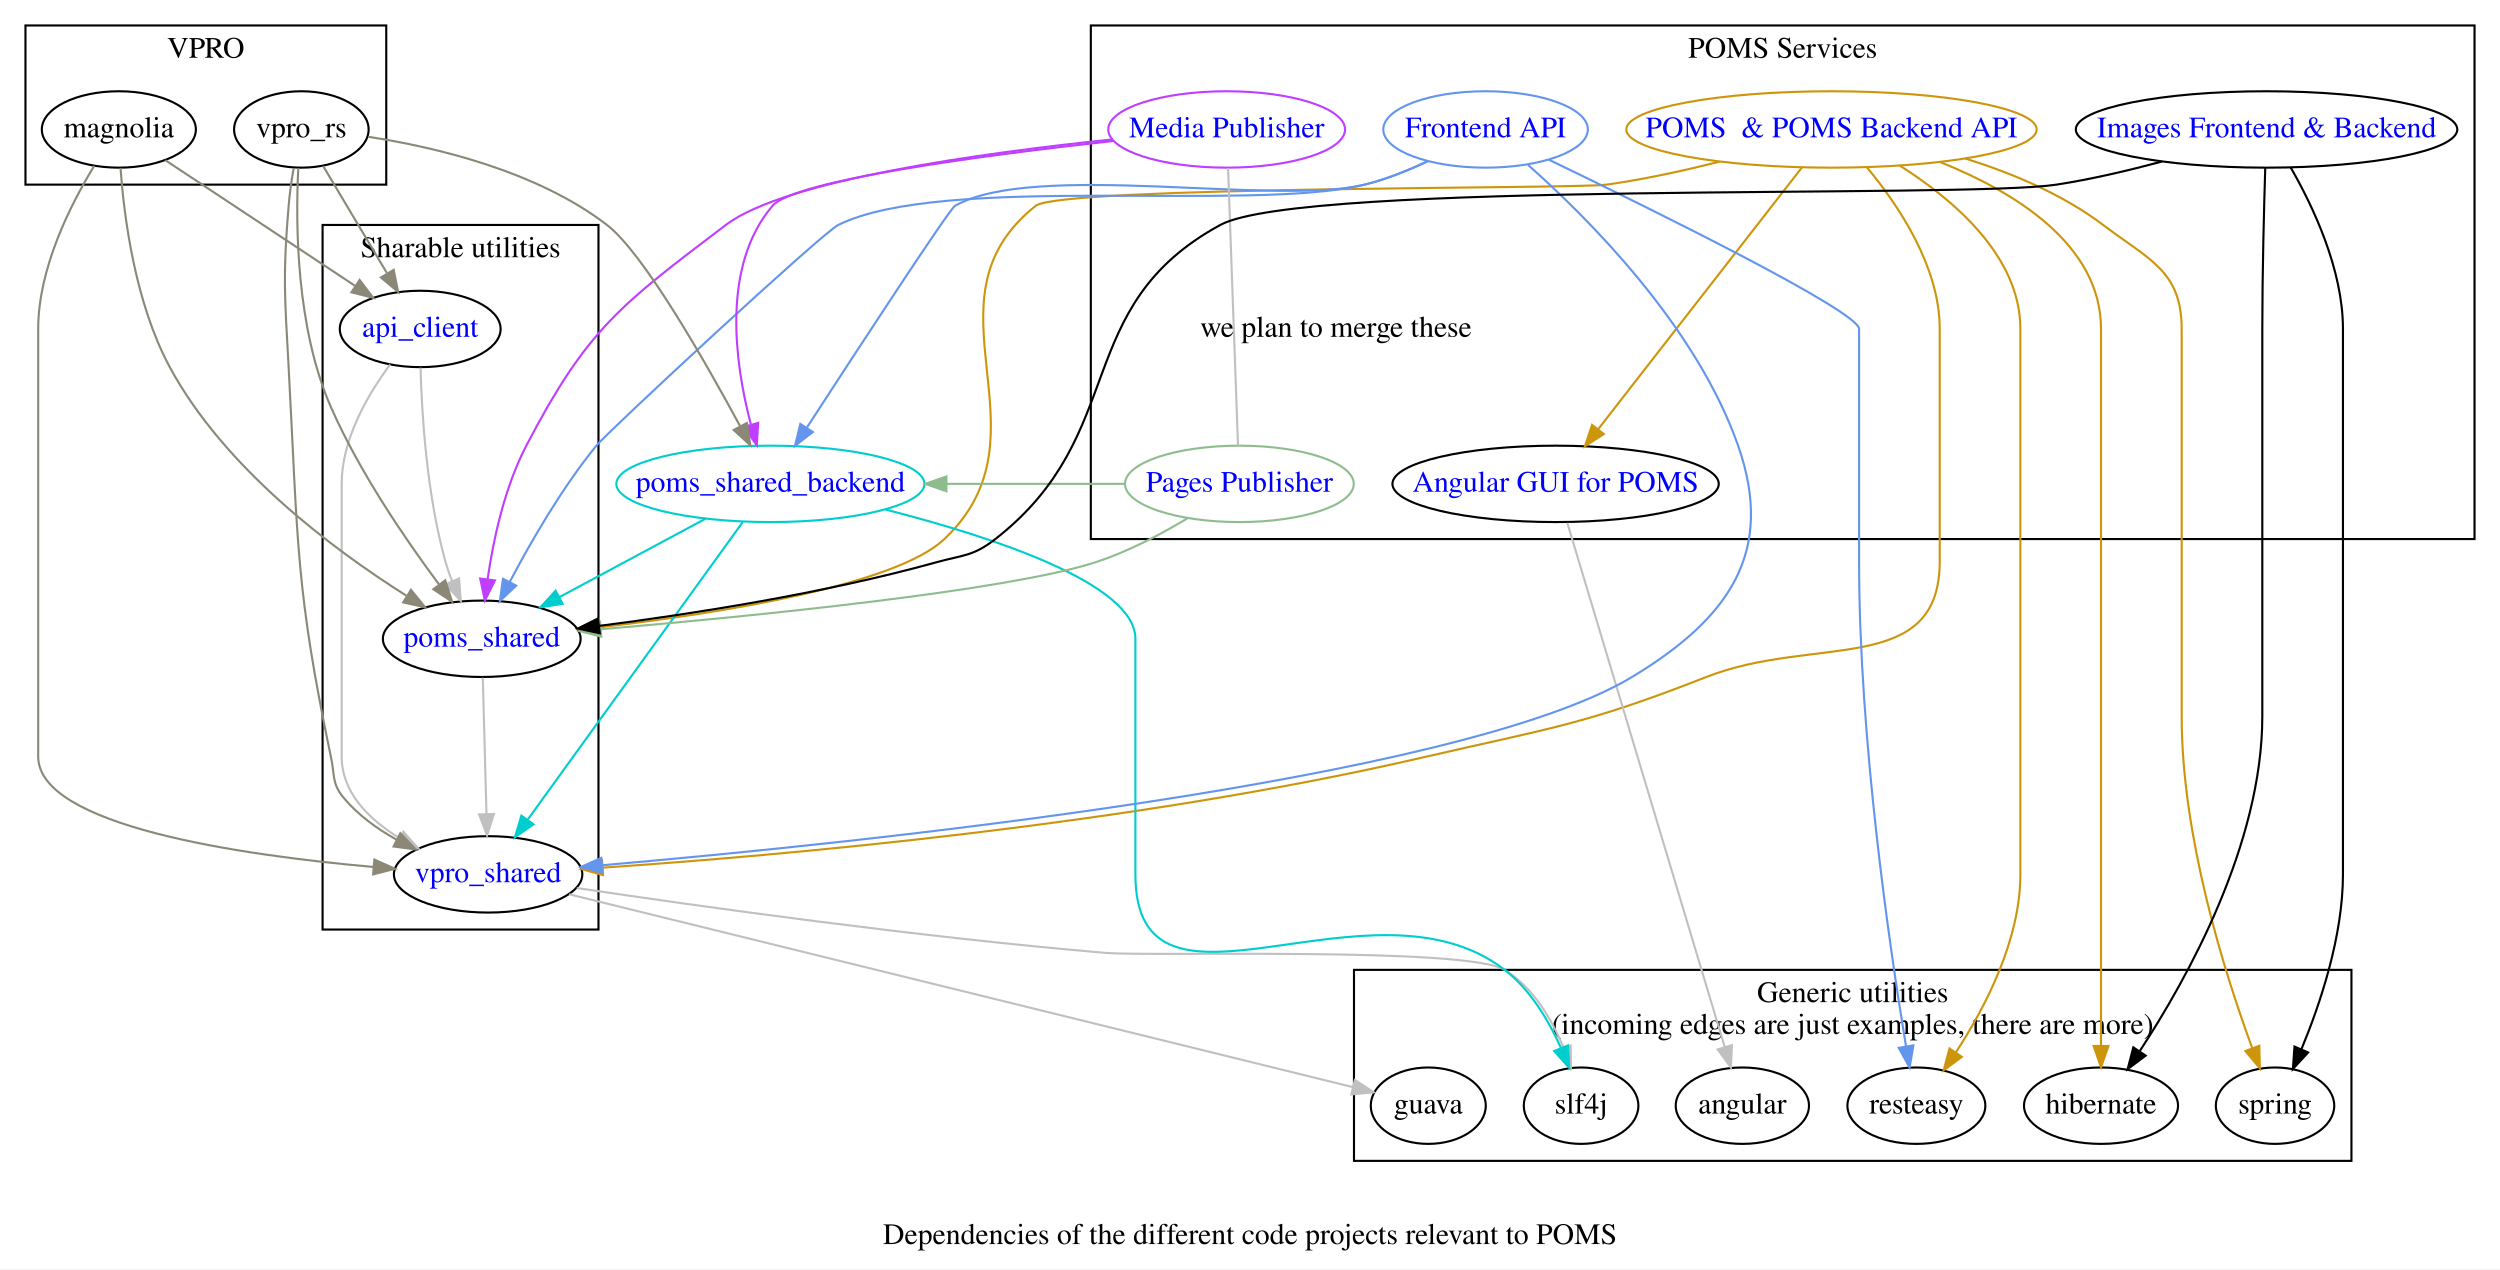
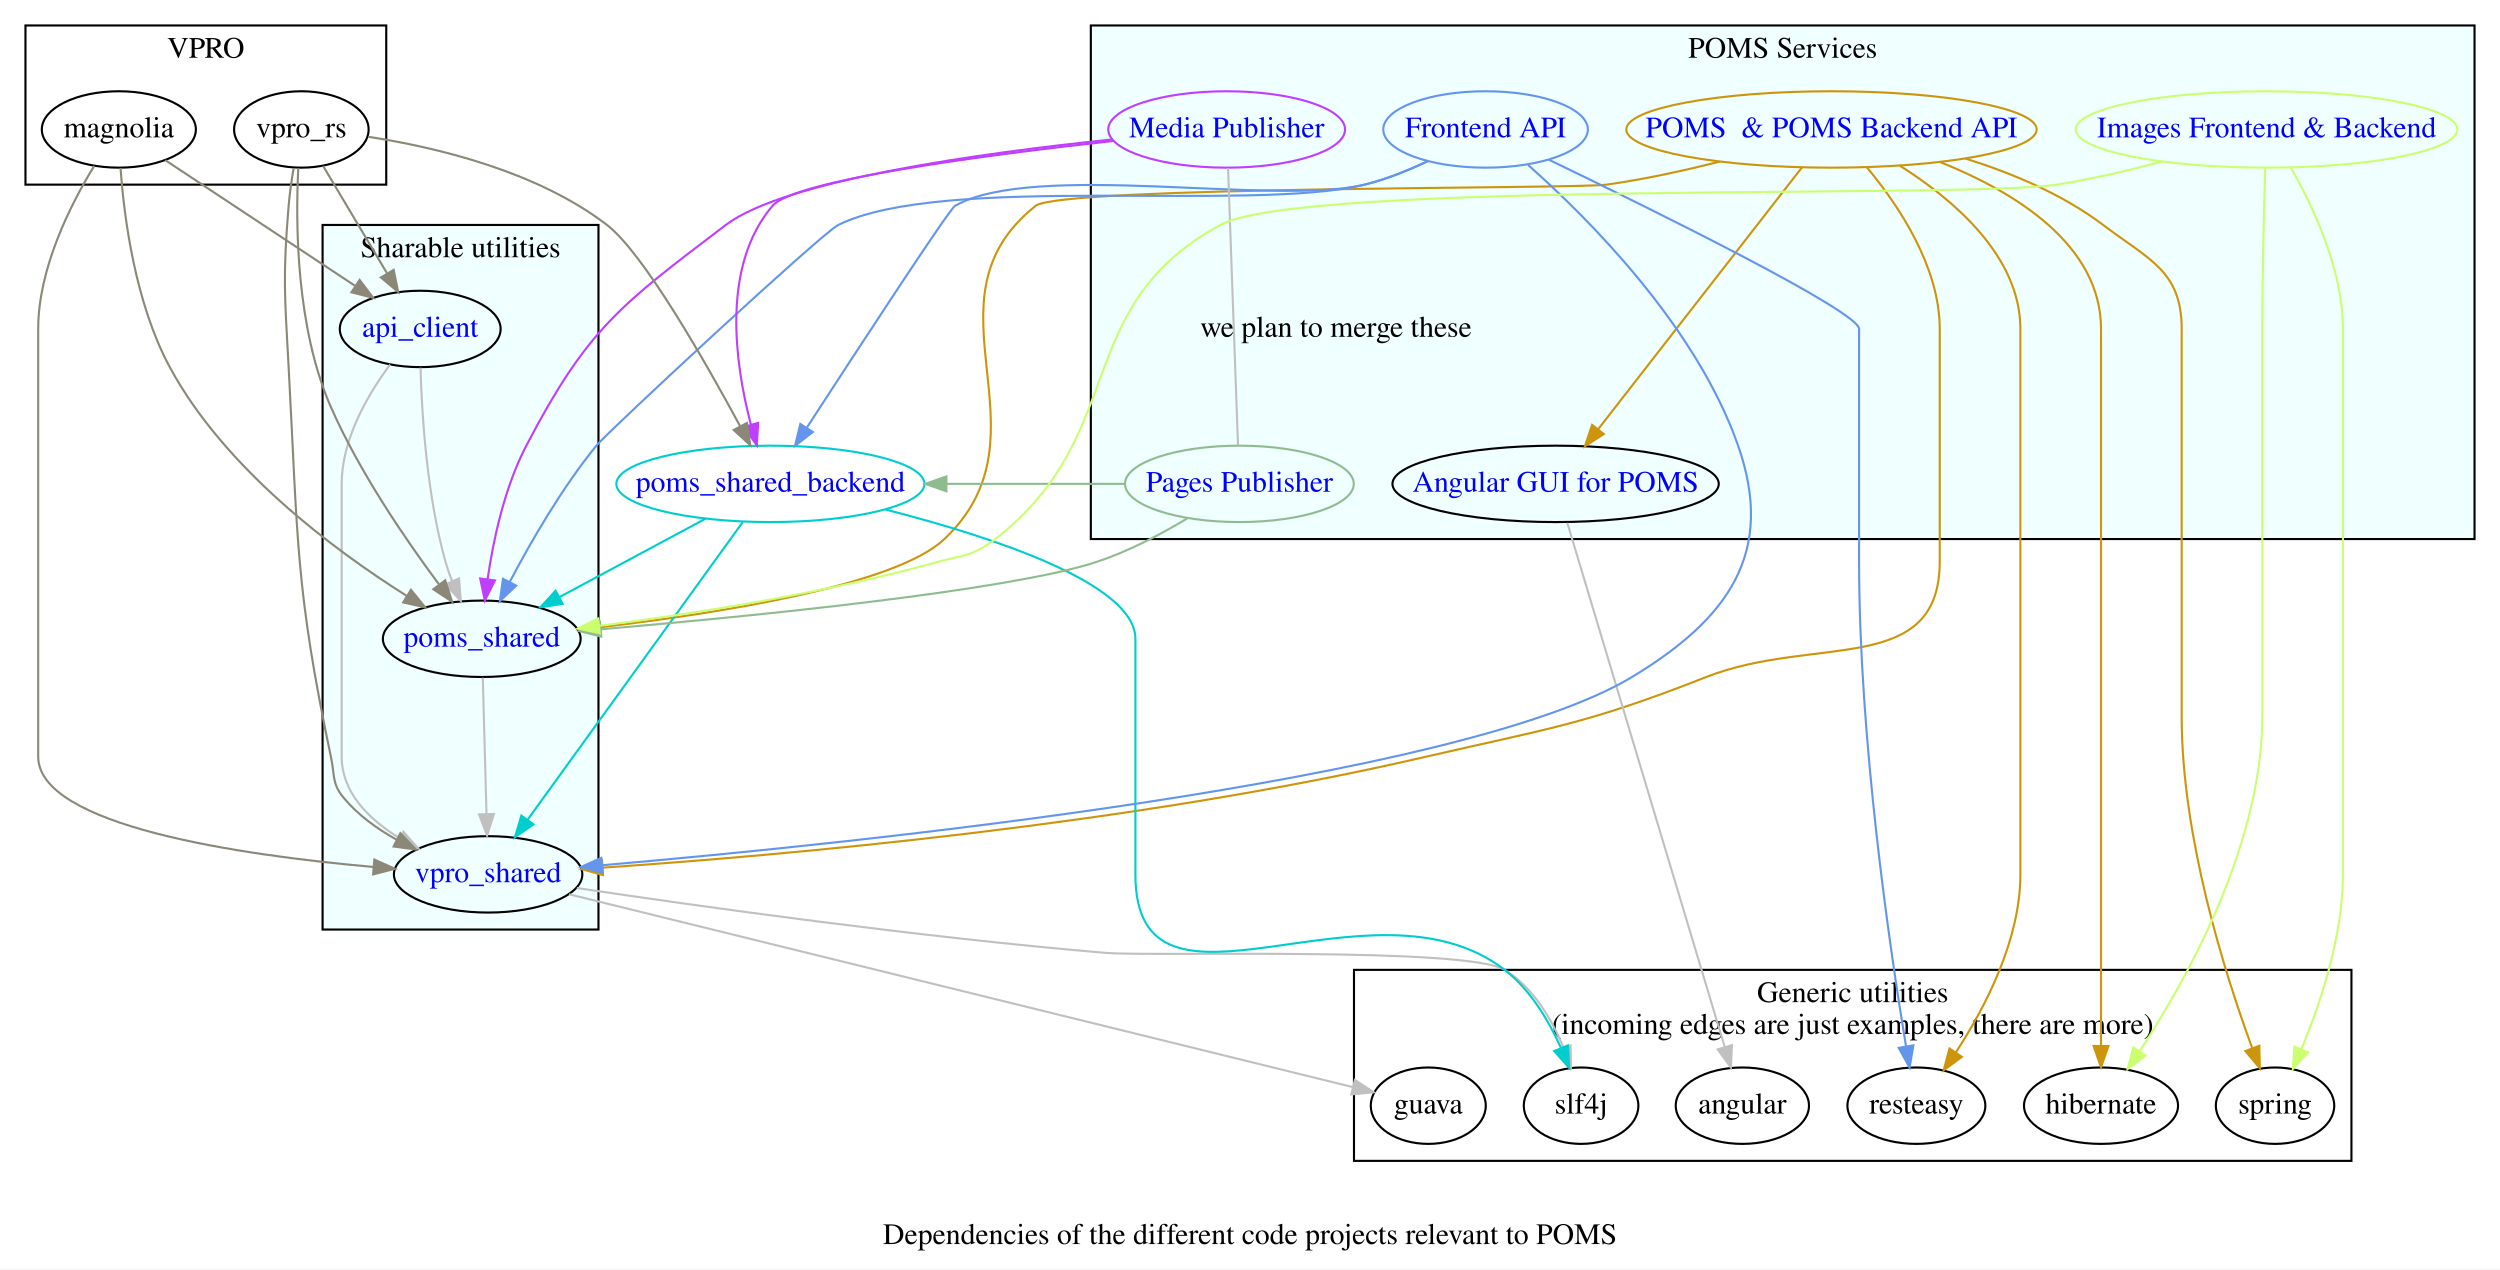
<svg xmlns="http://www.w3.org/2000/svg" xmlns:xlink="http://www.w3.org/1999/xlink" width="1178pt" height="598pt" viewBox="0.00 0.00 1178.00 598.00">
  <g id="graph0" class="graph" transform="scale(1 1) rotate(0) translate(4 594)">
    <polygon fill="#ffffff" stroke="transparent" points="-4,4 -4,-594 1174,-594 1174,4 -4,4" />
    <text text-anchor="middle" x="585" y="-7.8" font-family="Times,serif" font-size="14.00" fill="#000000">  Dependencies of the different code projects relevant to POMS</text>
    <g id="clust1" class="cluster">
      <polygon fill="none" stroke="#000000" points="634,-47 634,-137 1104,-137 1104,-47 634,-47" />
      <text text-anchor="middle" x="869" y="-121.8" font-family="Times,serif" font-size="14.00" fill="#000000">Generic utilities</text>
      <text text-anchor="middle" x="869" y="-106.8" font-family="Times,serif" font-size="14.00" fill="#000000">(incoming edges are just examples, there are more)</text>
    </g>
    <g id="clust2" class="cluster">
      <polygon fill="none" stroke="#000000" points="8,-507 8,-582 178,-582 178,-507 8,-507" />
      <text text-anchor="middle" x="93" y="-566.8" font-family="Times,serif" font-size="14.00" fill="#000000">VPRO</text>
    </g>
    <g id="clust3" class="cluster">
-       <polygon fill="none" stroke="#000000" points="510,-340 510,-582 1162,-582 1162,-340 510,-340" />
+       <polygon fill="#f0ffff" stroke="#000000" points="510,-340 510,-582 1162,-582 1162,-340 510,-340" />
      <text text-anchor="middle" x="836" y="-566.8" font-family="Times,serif" font-size="14.00" fill="#000000">POMS Services</text>
    </g>
    <g id="clust4" class="cluster">
-       <polygon fill="none" stroke="#000000" points="148,-156 148,-488 278,-488 278,-156 148,-156" />
+       <polygon fill="#f0ffff" stroke="#000000" points="148,-156 148,-488 278,-488 278,-156 148,-156" />
      <text text-anchor="middle" x="213" y="-472.8" font-family="Times,serif" font-size="14.00" fill="#000000">Sharable utilities</text>
    </g>
    <g id="node1" class="node">
      <g id="a_node1">
        <a xlink:href="https://github.com/vpro/vpro-shared" xlink:title="vpro_shared">
          <ellipse fill="none" stroke="#000000" cx="226" cy="-182" rx="44.393" ry="18" />
          <text text-anchor="middle" x="226" y="-178.3" font-family="Times,serif" font-size="14.00" fill="#0000ff">vpro_shared</text>
        </a>
      </g>
    </g>
    <g id="node11" class="node">
      <ellipse fill="none" stroke="#000000" cx="741" cy="-73" rx="27" ry="18" />
      <text text-anchor="middle" x="741" y="-69.3" font-family="Times,serif" font-size="14.00" fill="#000000">slf4j</text>
    </g>
    <g id="edge1" class="edge">
      <path fill="none" stroke="#c0c0c0" d="M267.808,-175.563C324.228,-167.133 427.941,-152.543 517,-145 537.833,-143.235 687.181,-147.937 705,-137 718.377,-128.79 727.214,-113.674 732.783,-100.194" />
      <polygon fill="#c0c0c0" stroke="#c0c0c0" points="736.075,-101.382 736.279,-90.789 729.514,-98.943 736.075,-101.382" />
    </g>
    <g id="node12" class="node">
      <ellipse fill="none" stroke="#000000" cx="669" cy="-73" rx="27.097" ry="18" />
      <text text-anchor="middle" x="669" y="-69.3" font-family="Times,serif" font-size="14.00" fill="#000000">guava</text>
    </g>
    <g id="edge2" class="edge">
      <path fill="none" stroke="#c0c0c0" d="M264.153,-172.612C348.786,-151.789 551.239,-101.975 633.421,-81.754" />
      <polygon fill="#c0c0c0" stroke="#c0c0c0" points="634.413,-85.115 643.288,-79.326 632.741,-78.317 634.413,-85.115" />
    </g>
    <g id="node2" class="node">
      <g id="a_node2">
        <a xlink:href="https://github.com/npo-poms/poms-shared" xlink:title="poms_shared">
          <ellipse fill="none" stroke="#000000" cx="223" cy="-293" rx="46.593" ry="18" />
          <text text-anchor="middle" x="223" y="-289.3" font-family="Times,serif" font-size="14.00" fill="#0000ff">poms_shared</text>
        </a>
      </g>
    </g>
    <g id="edge3" class="edge">
      <path fill="none" stroke="#c0c0c0" d="M223.495,-274.671C223.967,-257.237 224.683,-230.748 225.228,-210.549" />
      <polygon fill="#c0c0c0" stroke="#c0c0c0" points="228.732,-210.448 225.504,-200.357 221.735,-210.258 228.732,-210.448" />
    </g>
    <g id="node3" class="node">
      <g id="a_node3">
        <a xlink:href="https://github.com/npo-poms/api-clients" xlink:title="api_client">
          <ellipse fill="none" stroke="#000000" cx="194" cy="-439" rx="37.894" ry="18" />
          <text text-anchor="middle" x="194" y="-435.3" font-family="Times,serif" font-size="14.00" fill="#0000ff">api_client</text>
        </a>
      </g>
    </g>
    <g id="edge16" class="edge">
      <path fill="none" stroke="#c0c0c0" d="M179.801,-422.213C169.367,-408.142 157,-387.029 157,-366 157,-366 157,-366 157,-237.5 157,-220.695 169.581,-208.122 183.998,-199.231" />
      <polygon fill="#c0c0c0" stroke="#c0c0c0" points="186.074,-202.082 193.117,-194.166 182.675,-195.963 186.074,-202.082" />
    </g>
    <g id="edge17" class="edge">
      <path fill="none" stroke="#c0c0c0" d="M194.151,-420.74C194.752,-398.626 197.134,-360.432 206,-329 206.836,-326.036 207.896,-323.012 209.077,-320.041" />
      <polygon fill="#c0c0c0" stroke="#c0c0c0" points="212.294,-321.42 213.134,-310.858 205.891,-318.591 212.294,-321.42" />
    </g>
    <g id="node4" class="node">
      <g id="a_node4">
        <a xlink:href="https://subversion.vpro.nl/viewvc/nl/vpro/media" xlink:title="POMS  &amp; POMS Backend API">
          <ellipse fill="none" stroke="#cd950c" cx="859" cy="-533" rx="96.683" ry="18" />
          <text text-anchor="middle" x="859" y="-529.3" font-family="Times,serif" font-size="14.00" fill="#0000ff">POMS  &amp; POMS Backend API</text>
        </a>
      </g>
    </g>
    <g id="edge28" class="edge">
      <path fill="none" stroke="#cd950c" d="M875.699,-515.118C890.573,-497.266 910,-468.335 910,-439 910,-439 910,-439 910,-329.5 910,-274.94 850.783,-294.948 800,-275 742.382,-252.367 726.311,-250.952 666,-237 529.021,-205.313 363.547,-190.845 279.951,-185.155" />
      <polygon fill="#cd950c" stroke="#cd950c" points="280.137,-181.66 269.926,-184.488 279.672,-188.644 280.137,-181.66" />
    </g>
    <g id="edge29" class="edge">
      <path fill="none" stroke="#cd950c" d="M806.301,-517.835C789.415,-513.581 770.546,-509.452 753,-507 738.189,-504.93 495.719,-506.29 484,-497 427.306,-452.055 493.544,-389.732 441,-340 418.036,-318.265 335.633,-305.132 278.986,-298.473" />
      <polygon fill="#cd950c" stroke="#cd950c" points="279.061,-294.959 268.729,-297.304 278.268,-301.914 279.061,-294.959" />
    </g>
    <g id="node5" class="node">
      <g id="a_node5">
        <a xlink:href="https://subversion.vpro.nl/viewvc/nl/vpro/media-gui" xlink:title="Angular GUI for POMS">
          <ellipse fill="none" stroke="#000000" cx="729" cy="-366" rx="76.887" ry="18" />
          <text text-anchor="middle" x="729" y="-362.3" font-family="Times,serif" font-size="14.00" fill="#0000ff">Angular GUI for POMS</text>
        </a>
      </g>
    </g>
    <g id="edge30" class="edge">
      <path fill="none" stroke="#cd950c" d="M845.088,-515.128C822.021,-485.496 775.767,-426.077 749.134,-391.865" />
      <polygon fill="#cd950c" stroke="#cd950c" points="751.717,-389.485 742.812,-383.743 746.193,-393.784 751.717,-389.485" />
    </g>
    <g id="node13" class="node">
      <ellipse fill="none" stroke="#000000" cx="899" cy="-73" rx="32.494" ry="18" />
      <text text-anchor="middle" x="899" y="-69.3" font-family="Times,serif" font-size="14.00" fill="#000000">resteasy</text>
    </g>
    <g id="edge31" class="edge">
      <path fill="none" stroke="#cd950c" d="M891.131,-515.977C916.624,-499.894 948,-473.16 948,-439 948,-439 948,-439 948,-182 948,-151.138 931.456,-119.34 917.595,-98.113" />
      <polygon fill="#cd950c" stroke="#cd950c" points="920.39,-96 911.874,-89.697 914.601,-99.935 920.39,-96" />
    </g>
    <g id="node14" class="node">
      <ellipse fill="none" stroke="#000000" cx="1068" cy="-73" rx="27.895" ry="18" />
      <text text-anchor="middle" x="1068" y="-69.3" font-family="Times,serif" font-size="14.00" fill="#000000">spring</text>
    </g>
    <g id="edge32" class="edge">
      <path fill="none" stroke="#cd950c" d="M922.097,-519.29C944.115,-512.405 968.039,-502.37 987,-488 1008.749,-471.517 1024,-466.289 1024,-439 1024,-439 1024,-439 1024,-256.5 1024,-199.698 1044.183,-135.664 1057.21,-100.25" />
      <polygon fill="#cd950c" stroke="#cd950c" points="1060.583,-101.226 1060.833,-90.634 1054.032,-98.758 1060.583,-101.226" />
    </g>
    <g id="node15" class="node">
      <ellipse fill="none" stroke="#000000" cx="986" cy="-73" rx="36.294" ry="18" />
      <text text-anchor="middle" x="986" y="-69.3" font-family="Times,serif" font-size="14.00" fill="#000000">hibernate</text>
    </g>
    <g id="edge33" class="edge">
      <path fill="none" stroke="#cd950c" d="M910.29,-517.596C945.537,-503.478 986,-478.638 986,-439 986,-439 986,-439 986,-182 986,-154.641 986,-123.42 986,-101.424" />
      <polygon fill="#cd950c" stroke="#cd950c" points="989.5,-101.129 986,-91.129 982.5,-101.129 989.5,-101.129" />
    </g>
    <g id="node16" class="node">
      <ellipse fill="none" stroke="#000000" cx="817" cy="-73" rx="31.396" ry="18" />
      <text text-anchor="middle" x="817" y="-69.3" font-family="Times,serif" font-size="14.00" fill="#000000">angular</text>
    </g>
    <g id="edge34" class="edge">
      <path fill="none" stroke="#c0c0c0" d="M734.505,-347.671C749.449,-297.915 790.846,-160.081 808.666,-100.749" />
      <polygon fill="#c0c0c0" stroke="#c0c0c0" points="812.085,-101.532 811.61,-90.947 805.381,-99.518 812.085,-101.532" />
    </g>
    <g id="node6" class="node">
      <g id="a_node6">
        <a xlink:href="https://subversion.vpro.nl/viewvc/nl/publiekeomroep/poms-shared-backend/" xlink:title="poms_shared_backend">
          <ellipse fill="none" stroke="#00cdcd" cx="359" cy="-366" rx="72.588" ry="18" />
          <text text-anchor="middle" x="359" y="-362.3" font-family="Times,serif" font-size="14.00" fill="#0000ff">poms_shared_backend</text>
        </a>
      </g>
    </g>
    <g id="edge4" class="edge">
      <path fill="none" stroke="#00cdcd" d="M346.005,-348.022C322.345,-315.289 272.157,-245.856 244.777,-207.977" />
      <polygon fill="#00cdcd" stroke="#00cdcd" points="247.352,-205.565 238.657,-199.511 241.679,-209.665 247.352,-205.565" />
    </g>
    <g id="edge5" class="edge">
      <path fill="none" stroke="#00cdcd" d="M328.479,-349.617C308.058,-338.656 281.08,-324.175 259.519,-312.602" />
      <polygon fill="#00cdcd" stroke="#00cdcd" points="261.112,-309.485 250.646,-307.839 257.801,-315.653 261.112,-309.485" />
    </g>
    <g id="edge6" class="edge">
      <path fill="none" stroke="#00cdcd" d="M413.422,-353.851C463.812,-340.979 531,-318.951 531,-293 531,-293 531,-293 531,-182 531,-102.122 641.689,-185.705 705,-137 717.078,-127.709 725.725,-113.141 731.513,-100.25" />
      <polygon fill="#00cdcd" stroke="#00cdcd" points="734.819,-101.413 735.39,-90.834 728.346,-98.748 734.819,-101.413" />
    </g>
    <g id="node7" class="node">
      <g id="a_node7">
        <a xlink:href="https://subversion.vpro.nl/viewvc/nl/vpro/api/" xlink:title="Frontend API">
          <ellipse fill="none" stroke="#6495ed" cx="696" cy="-533" rx="48.192" ry="18" />
          <text text-anchor="middle" x="696" y="-529.3" font-family="Times,serif" font-size="14.00" fill="#0000ff">Frontend API</text>
        </a>
      </g>
    </g>
    <g id="edge7" class="edge">
      <path fill="none" stroke="#6495ed" d="M716.028,-516.271C744.47,-491.055 795.298,-440.239 815,-384 832.621,-333.699 810.632,-302.539 765,-275 683.532,-225.835 399.292,-196.653 279.687,-186.297" />
      <polygon fill="#6495ed" stroke="#6495ed" points="279.919,-182.804 269.657,-185.439 279.323,-189.778 279.919,-182.804" />
    </g>
    <g id="edge8" class="edge">
      <path fill="none" stroke="#6495ed" d="M668.634,-517.989C659.476,-513.66 649.039,-509.448 639,-507 585.301,-493.904 440.556,-512.48 391,-488 383.314,-484.203 282.413,-390.648 277,-384 260.726,-364.014 246.071,-338.603 236.148,-319.716" />
      <polygon fill="#6495ed" stroke="#6495ed" points="239.227,-318.049 231.539,-310.759 233.002,-321.252 239.227,-318.049" />
    </g>
    <g id="edge9" class="edge">
      <path fill="none" stroke="#6495ed" d="M668.632,-517.997C659.474,-513.668 649.037,-509.455 639,-507 597.283,-496.798 483.309,-518.271 446,-497 443.31,-495.466 400.725,-430.293 376.151,-392.466" />
      <polygon fill="#6495ed" stroke="#6495ed" points="378.999,-390.424 370.618,-383.942 373.127,-394.236 378.999,-390.424" />
    </g>
    <g id="edge10" class="edge">
      <path fill="none" stroke="#6495ed" d="M725.856,-518.736C776.07,-494.519 872,-447.184 872,-439 872,-439 872,-439 872,-329.5 872,-246.002 886.326,-148.05 894.107,-101.004" />
      <polygon fill="#6495ed" stroke="#6495ed" points="897.588,-101.41 895.797,-90.968 890.685,-100.249 897.588,-101.41" />
    </g>
    <g id="node8" class="node">
      <g id="a_node8">
        <a xlink:href="https://subversion.vpro.nl/viewvc/nl/publiekeomroep/npo-publish/" xlink:title="Media Publisher">
          <ellipse fill="none" stroke="#bf3eff" cx="574" cy="-533" rx="55.79" ry="18" />
          <text text-anchor="middle" x="574" y="-529.3" font-family="Times,serif" font-size="14.00" fill="#0000ff">Media Publisher</text>
        </a>
      </g>
    </g>
    <g id="edge13" class="edge">
      <path fill="none" stroke="#bf3eff" d="M519.942,-528.274C459.37,-522.029 365.98,-509.26 338,-488 288.391,-450.306 272.819,-439.239 244,-384 233.733,-364.321 228.442,-339.667 225.74,-320.986" />
      <polygon fill="#bf3eff" stroke="#bf3eff" points="229.207,-320.499 224.461,-311.026 222.264,-321.39 229.207,-320.499" />
    </g>
    <g id="edge14" class="edge">
      <path fill="none" stroke="#bf3eff" d="M520.495,-527.579C460.547,-520.958 370.341,-509.132 360,-497 335.953,-468.789 342.12,-423.401 349.776,-394.142" />
      <polygon fill="#bf3eff" stroke="#bf3eff" points="353.248,-394.73 352.611,-384.154 346.514,-392.819 353.248,-394.73" />
    </g>
    <g id="node9" class="node">
      <g id="a_node9">
        <a xlink:href="https://subversion.vpro.nl/viewvc/nl/publiekeomroep/npo-publish/" xlink:title="Pages Publisher">
          <ellipse fill="none" stroke="#8fbc8f" cx="580" cy="-366" rx="53.891" ry="18" />
          <text text-anchor="middle" x="580" y="-362.3" font-family="Times,serif" font-size="14.00" fill="#0000ff">Pages Publisher</text>
        </a>
      </g>
    </g>
    <g id="edge15" class="edge">
      <path fill="none" stroke="#c0c0c0" d="M574.654,-514.81C575.808,-482.686 578.194,-416.275 579.347,-384.167" />
      <text text-anchor="middle" x="625.5" y="-435.3" font-family="Times,serif" font-size="14.00" fill="#000000">we plan to merge these</text>
    </g>
    <g id="edge11" class="edge">
      <path fill="none" stroke="#8fbc8f" d="M555.502,-349.759C542.99,-342.235 527.226,-333.896 512,-329 469.965,-315.483 350.762,-303.653 279.256,-297.5" />
      <polygon fill="#8fbc8f" stroke="#8fbc8f" points="279.328,-293.993 269.067,-296.634 278.735,-300.968 279.328,-293.993" />
    </g>
    <g id="edge12" class="edge">
      <path fill="none" stroke="#8fbc8f" d="M525.926,-366C498.026,-366 470.126,-366 442.226,-366" />
      <polygon fill="#8fbc8f" stroke="#8fbc8f" points="441.947,-362.5 431.947,-366 441.947,-369.5 441.947,-362.5" />
    </g>
    <g id="node10" class="node">
      <g id="a_node10">
        <a xlink:href="https://subversion.vpro.nl/viewvc/nl/vpro/images/" xlink:title="Images Frontend &amp; Backend">
-           <ellipse fill="none" stroke="#000000" cx="1064" cy="-533" rx="89.885" ry="18" />
+           <ellipse fill="none" stroke="#caff70" cx="1064" cy="-533" rx="89.885" ry="18" />
          <text text-anchor="middle" x="1064" y="-529.3" font-family="Times,serif" font-size="14.00" fill="#0000ff">Images Frontend &amp; Backend</text>
        </a>
      </g>
    </g>
    <g id="edge18" class="edge">
-       <path fill="none" stroke="#000000" d="M1014.823,-517.923C999.055,-513.673 981.422,-509.524 965,-507 921.68,-500.342 609.49,-508.964 571,-488 499.947,-449.301 528.827,-389.721 465,-340 454.452,-331.783 449.884,-332.573 437,-329 384.064,-314.321 322.005,-304.685 278.389,-299.109" />
-       <polygon fill="#000000" stroke="#000000" points="278.626,-295.611 268.269,-297.845 277.759,-302.557 278.626,-295.611" />
+       <path fill="none" stroke="#caff70" d="M1014.823,-517.923C999.055,-513.673 981.422,-509.524 965,-507 921.68,-500.342 609.49,-508.964 571,-488 499.947,-449.301 528.827,-389.721 465,-340 454.452,-331.783 449.884,-332.573 437,-329 384.064,-314.321 322.005,-304.685 278.389,-299.109" />
+       <polygon fill="#caff70" stroke="#caff70" points="278.626,-295.611 268.269,-297.845 277.759,-302.557 278.626,-295.611" />
    </g>
    <g id="edge19" class="edge">
-       <path fill="none" stroke="#000000" d="M1075.391,-515.054C1085.938,-496.689 1100,-466.961 1100,-439 1100,-439 1100,-439 1100,-182 1100,-152.925 1089.388,-121.19 1080.386,-99.5" />
-       <polygon fill="#000000" stroke="#000000" points="1083.585,-98.08 1076.408,-90.287 1077.159,-100.855 1083.585,-98.08" />
+       <path fill="none" stroke="#caff70" d="M1075.391,-515.054C1085.938,-496.689 1100,-466.961 1100,-439 1100,-439 1100,-439 1100,-182 1100,-152.925 1089.388,-121.19 1080.386,-99.5" />
+       <polygon fill="#caff70" stroke="#caff70" points="1083.585,-98.08 1076.408,-90.287 1077.159,-100.855 1083.585,-98.08" />
    </g>
    <g id="edge20" class="edge">
-       <path fill="none" stroke="#000000" d="M1063.389,-514.982C1062.801,-496.062 1062,-465.443 1062,-439 1062,-439 1062,-439 1062,-256.5 1062,-196.359 1026.723,-132.99 1004.237,-98.708" />
-       <polygon fill="#000000" stroke="#000000" points="1007.03,-96.589 998.55,-90.237 1001.218,-100.491 1007.03,-96.589" />
+       <path fill="none" stroke="#caff70" d="M1063.389,-514.982C1062.801,-496.062 1062,-465.443 1062,-439 1062,-439 1062,-439 1062,-256.5 1062,-196.359 1026.723,-132.99 1004.237,-98.708" />
+       <polygon fill="#caff70" stroke="#caff70" points="1007.03,-96.589 998.55,-90.237 1001.218,-100.491 1007.03,-96.589" />
    </g>
    <g id="node17" class="node">
      <ellipse fill="none" stroke="#000000" cx="52" cy="-533" rx="36.294" ry="18" />
      <text text-anchor="middle" x="52" y="-529.3" font-family="Times,serif" font-size="14.00" fill="#000000">magnolia</text>
    </g>
    <g id="edge21" class="edge">
      <path fill="none" stroke="#8b8878" d="M40.392,-515.82C29.217,-497.584 14,-467.516 14,-439 14,-439 14,-439 14,-237.5 14,-204.884 109.095,-191.062 171.906,-185.489" />
      <polygon fill="#8b8878" stroke="#8b8878" points="172.402,-188.96 182.073,-184.634 171.815,-181.985 172.402,-188.96" />
    </g>
    <g id="edge22" class="edge">
      <path fill="none" stroke="#8b8878" d="M52.778,-514.861C54.44,-491.777 59.654,-451.271 76,-421 101.757,-373.303 152.835,-335.181 187.462,-313.325" />
      <polygon fill="#8b8878" stroke="#8b8878" points="189.648,-316.09 196.321,-307.861 185.973,-310.132 189.648,-316.09" />
    </g>
    <g id="edge23" class="edge">
      <path fill="none" stroke="#8b8878" d="M73.876,-518.519C97.781,-502.695 136.257,-477.224 163.205,-459.385" />
      <polygon fill="#8b8878" stroke="#8b8878" points="165.458,-462.091 171.865,-453.653 161.594,-456.254 165.458,-462.091" />
    </g>
    <g id="node18" class="node">
      <ellipse fill="none" stroke="#000000" cx="138" cy="-533" rx="31.695" ry="18" />
      <text text-anchor="middle" x="138" y="-529.3" font-family="Times,serif" font-size="14.00" fill="#000000">vpro_rs</text>
    </g>
    <g id="edge24" class="edge">
      <path fill="none" stroke="#8b8878" d="M134.36,-514.759C133.391,-509.093 132.481,-502.81 132,-497 129.214,-463.337 130.172,-454.728 132,-421 136.451,-338.861 135.088,-317.502 152,-237 153.821,-228.334 152.33,-224.802 158,-218 164.671,-209.997 173.59,-203.529 182.767,-198.403" />
      <polygon fill="#8b8878" stroke="#8b8878" points="184.638,-201.378 191.957,-193.717 181.459,-195.141 184.638,-201.378" />
    </g>
    <g id="edge25" class="edge">
      <path fill="none" stroke="#8b8878" d="M136.556,-514.743C135.222,-488.584 135.487,-439.464 152,-402 165.45,-371.486 187.004,-339.91 202.84,-318.648" />
      <polygon fill="#8b8878" stroke="#8b8878" points="205.78,-320.563 209.024,-310.477 200.198,-316.339 205.78,-320.563" />
    </g>
    <g id="edge26" class="edge">
      <path fill="none" stroke="#8b8878" d="M148.271,-515.759C156.665,-501.67 168.669,-481.519 178.273,-465.399" />
      <polygon fill="#8b8878" stroke="#8b8878" points="181.493,-466.832 183.604,-456.45 175.479,-463.25 181.493,-466.832" />
    </g>
    <g id="edge27" class="edge">
      <path fill="none" stroke="#8b8878" d="M169.545,-529.536C200.83,-524.733 248.774,-513.54 282,-488 298.989,-474.941 327.667,-424.835 344.819,-393.041" />
      <polygon fill="#8b8878" stroke="#8b8878" points="347.91,-394.683 349.539,-384.214 341.737,-391.382 347.91,-394.683" />
    </g>
  </g>
</svg>
